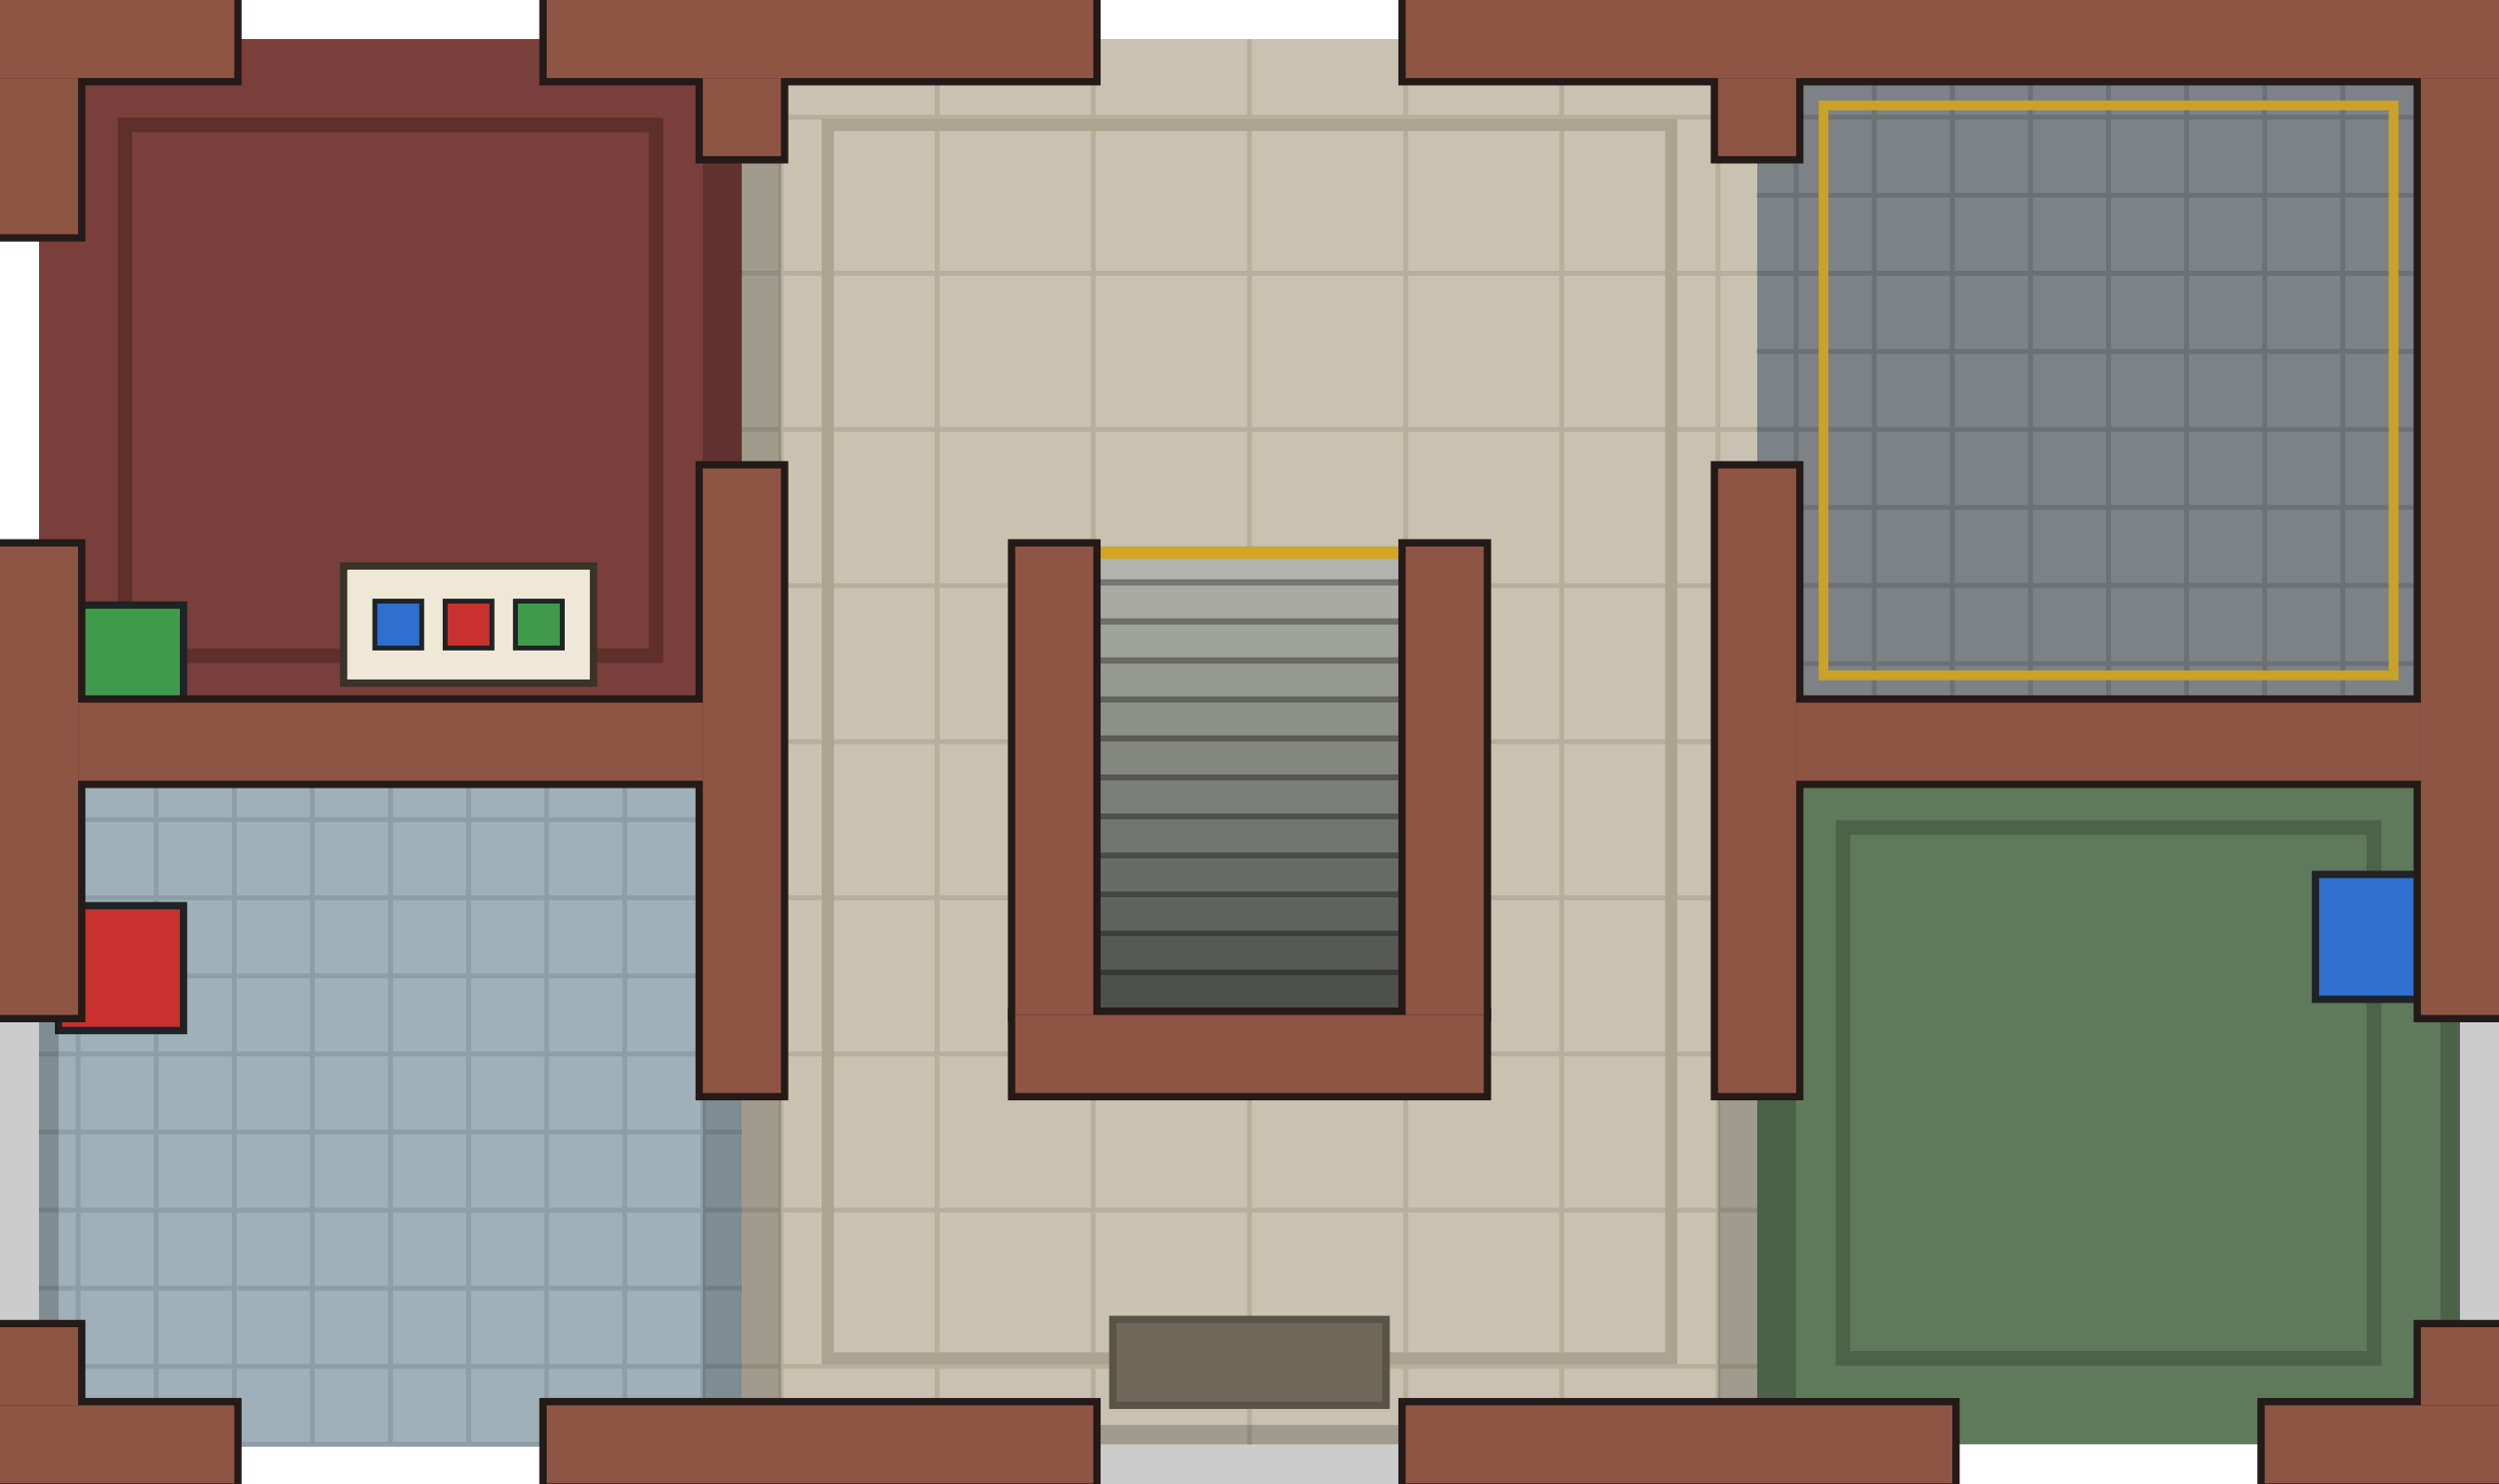
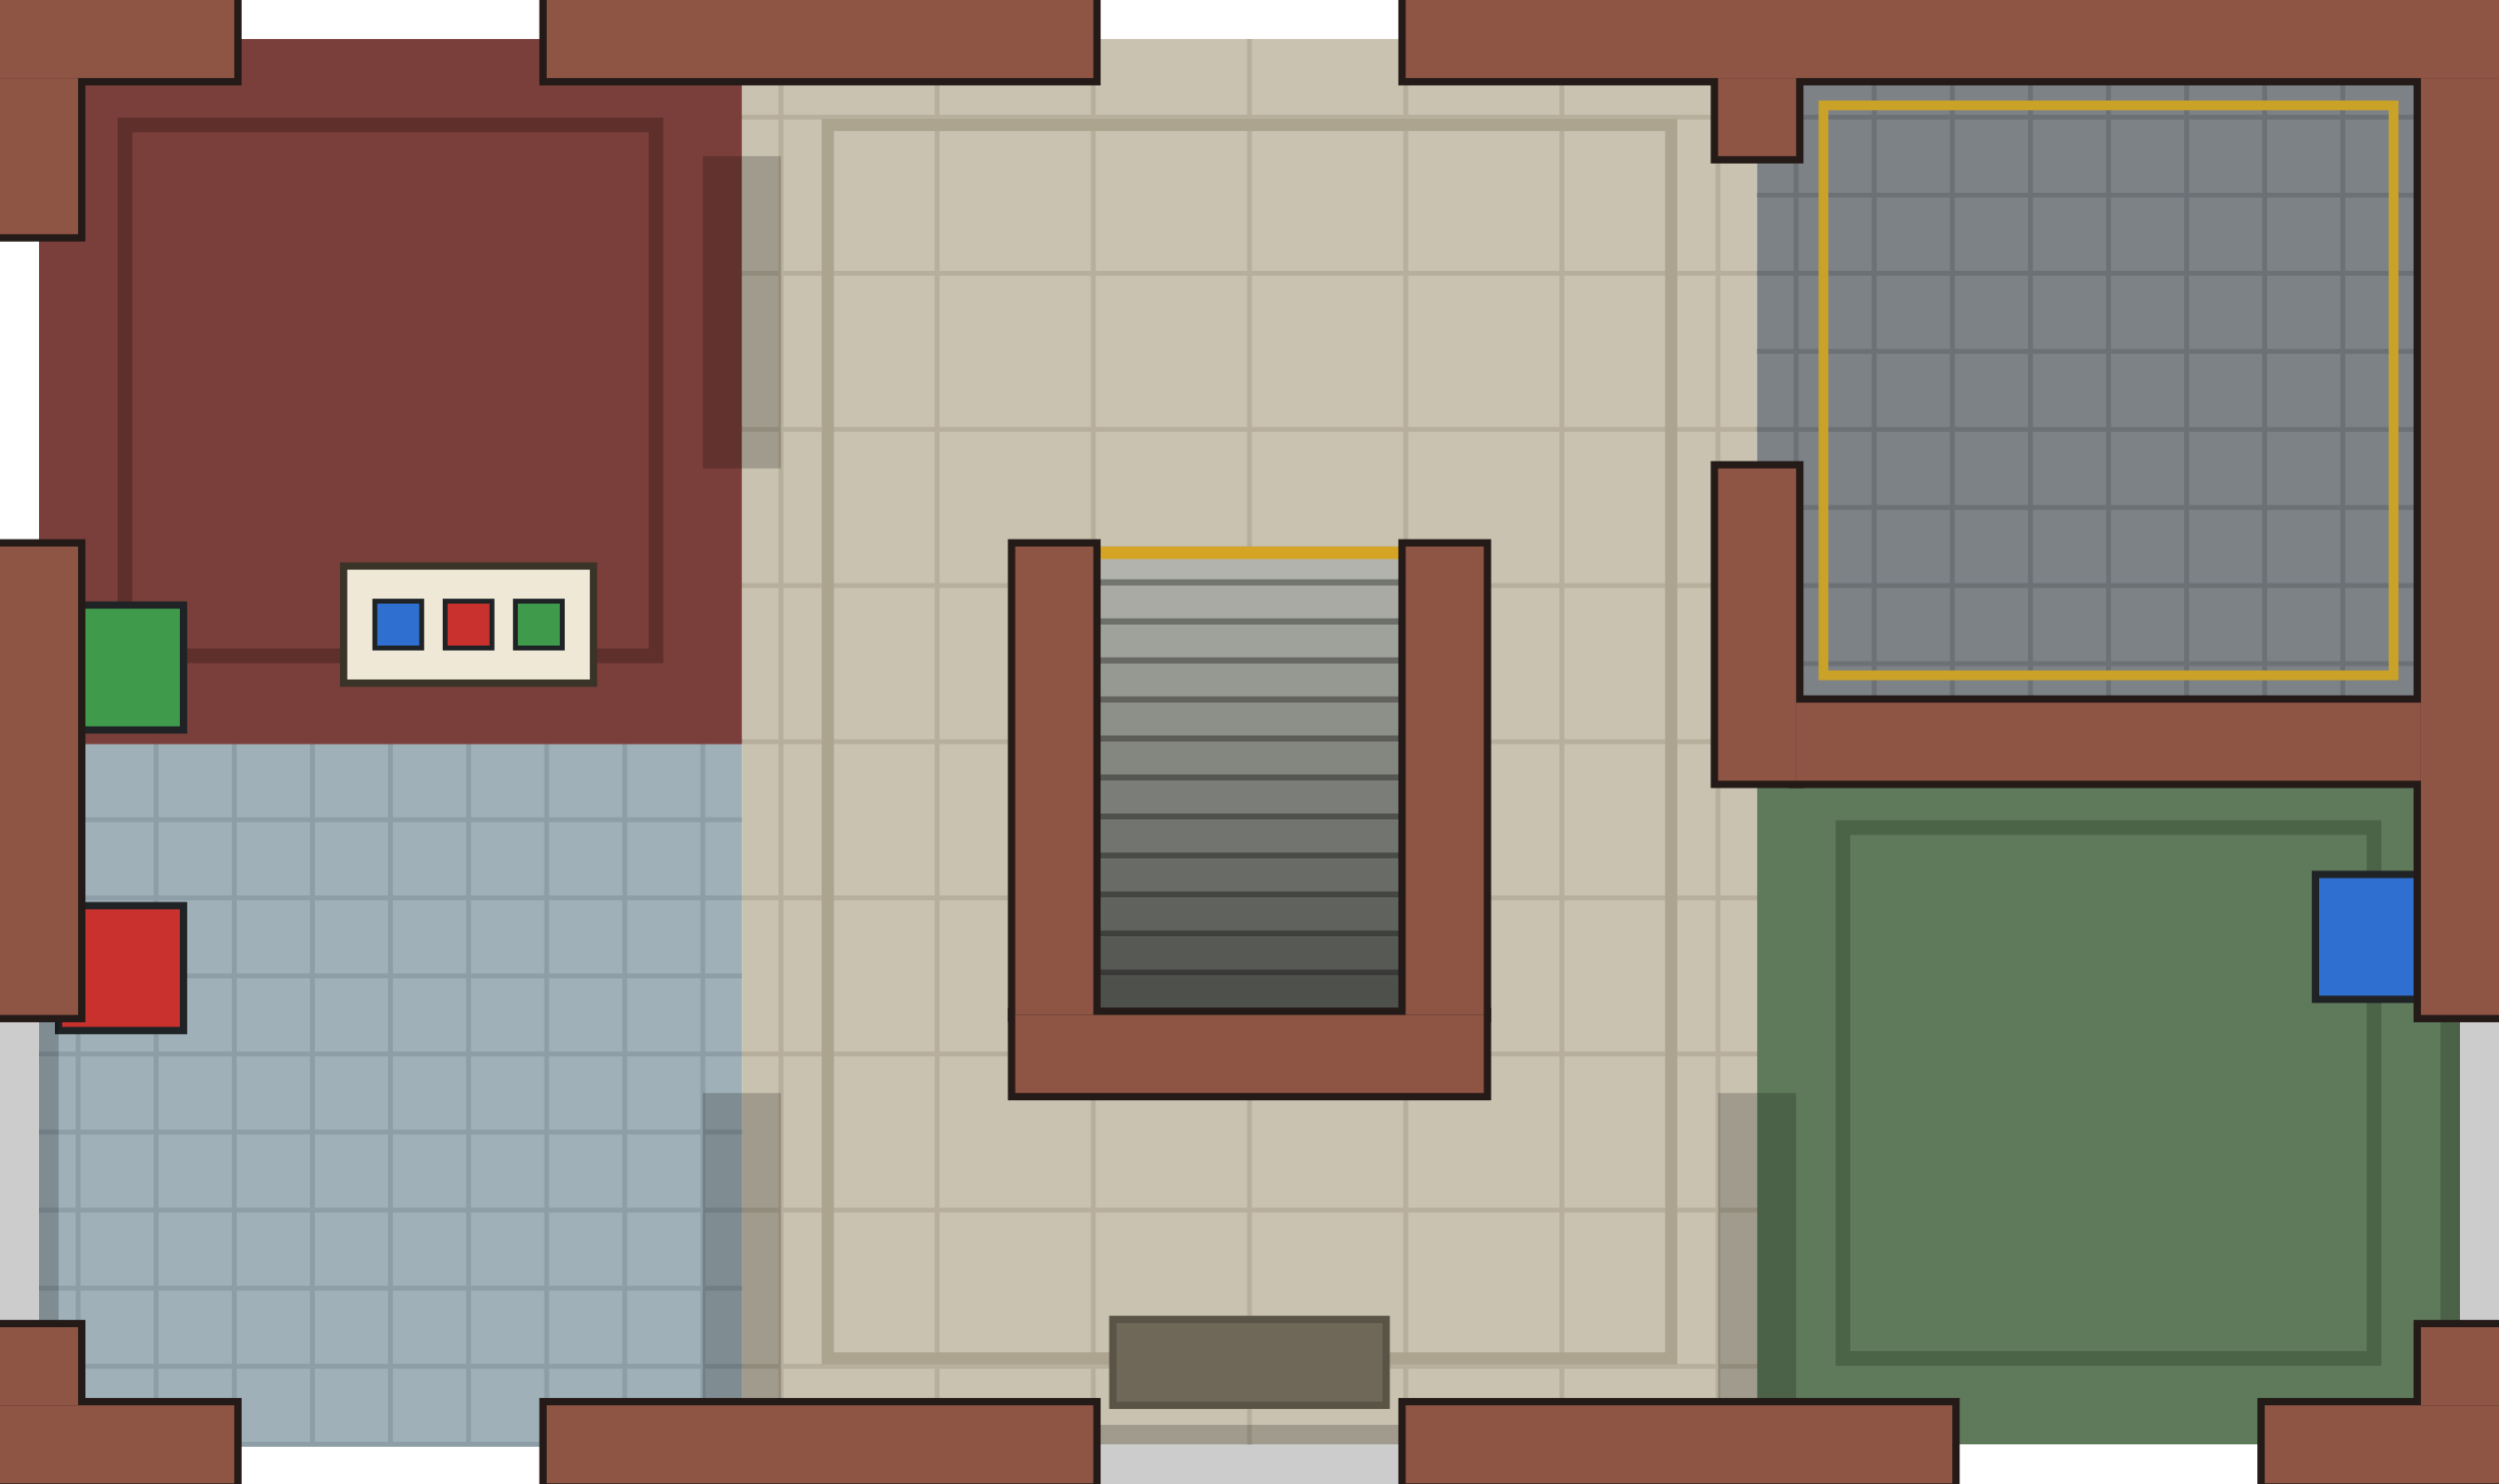
<svg xmlns="http://www.w3.org/2000/svg" width="1024" height="608" viewBox="0 0 1024 608">
  <rect x="304" y="16" width="416" height="576" fill="#c9c2b0" />
  <path d="M320 16V592M384 16V592M448 16V592M512 16V592M576 16V592M640 16V592M704 16V592M304 560H720M304 496H720M304 432H720M304 368H720M304 304H720M304 240H720M304 176H720M304 112H720M304 48H720" stroke="#b7af9c" stroke-width="2" fill="none" />
  <rect x="16" y="304" width="288" height="288" fill="#9fb0b8" />
  <path d="M32 304V592M64 304V592M96 304V592M128 304V592M160 304V592M192 304V592M224 304V592M256 304V592M288 304V592M16 592H304M16 560H304M16 528H304M16 496H304M16 464H304M16 432H304M16 400H304M16 368H304M16 336H304" stroke="#8d9ea7" stroke-width="2" fill="none" />
  <rect x="16" y="16" width="288" height="288" fill="#7a3f3a" />
  <path d="M16 304H304" stroke="#7a3f3a" stroke-width="2" fill="none" />
  <rect x="720" y="304" width="288" height="288" fill="#5f7a5a" />
  <path d="" stroke="#5f7a5a" stroke-width="2" fill="none" />
  <rect x="720" y="16" width="288" height="288" fill="#7d8287" />
  <path d="M736 16V304M768 16V304M800 16V304M832 16V304M864 16V304M896 16V304M928 16V304M960 16V304M992 16V304M720 304H1008M720 272H1008M720 240H1008M720 208H1008M720 176H1008M720 144H1008M720 112H1008M720 80H1008M720 48H1008" stroke="#6c7176" stroke-width="2" fill="none" />
  <rect x="448" y="224" width="128" height="192" fill="#8e908a" />
  <path d="M512 224V416M448 304H576" stroke="#8e908a" stroke-width="2" fill="none" />
  <rect x="339.2" y="51.2" width="345.6" height="505.6" fill="none" stroke="#ada48f" stroke-width="5" />
  <rect x="456" y="540.8" width="112" height="35.2" fill="#6f6858" stroke="#5a5447" stroke-width="3" />
  <rect x="51.2" y="51.2" width="217.6" height="217.6" fill="none" stroke="#5f2f2b" stroke-width="6" />
  <rect x="755.2" y="339.2" width="217.6" height="217.6" fill="none" stroke="#4b6347" stroke-width="6" />
  <rect x="747.2" y="43.2" width="233.6" height="233.6" fill="none" stroke="#c9a227" stroke-width="4" />
  <rect x="24" y="371.2" width="51.2" height="51.2" fill="#c8312e" stroke="#1f2326" stroke-width="3" />
  <rect x="24" y="248" width="51.2" height="51.2" fill="#3f9b4b" stroke="#1f2326" stroke-width="3" />
  <rect x="948.8" y="358.4" width="51.2" height="51.2" fill="#2f6fd0" stroke="#1f2326" stroke-width="3" />
  <rect x="140.8" y="232" width="102.4" height="48" fill="#efe8d6" stroke="#3a3328" stroke-width="3" />
  <rect x="153.6" y="246.4" width="19.2" height="19.2" fill="#2f6fd0" stroke="#1f2326" stroke-width="2" />
  <rect x="182.4" y="246.4" width="19.2" height="19.2" fill="#c8312e" stroke="#1f2326" stroke-width="2" />
  <rect x="211.2" y="246.4" width="19.2" height="19.2" fill="#3f9b4b" stroke="#1f2326" stroke-width="2" />
  <rect x="448" y="224" width="128" height="16" fill="#b1b3ac" />
  <rect x="448" y="237.44" width="128" height="2.56" fill="#00000059" />
  <rect x="448" y="240" width="128" height="16" fill="#a8aaa3" />
  <rect x="448" y="253.44" width="128" height="2.56" fill="#00000059" />
  <rect x="448" y="256" width="128" height="16" fill="#9fa19b" />
  <rect x="448" y="269.44" width="128" height="2.56" fill="#00000059" />
  <rect x="448" y="272" width="128" height="16" fill="#969892" />
  <rect x="448" y="285.44" width="128" height="2.56" fill="#00000059" />
  <rect x="448" y="288" width="128" height="16" fill="#8d8f89" />
  <rect x="448" y="301.44" width="128" height="2.56" fill="#00000059" />
  <rect x="448" y="304" width="128" height="16" fill="#848680" />
  <rect x="448" y="317.44" width="128" height="2.56" fill="#00000059" />
  <rect x="448" y="320" width="128" height="16" fill="#7b7d78" />
  <rect x="448" y="333.44" width="128" height="2.56" fill="#00000059" />
  <rect x="448" y="336" width="128" height="16" fill="#72746f" />
  <rect x="448" y="349.44" width="128" height="2.56" fill="#00000059" />
  <rect x="448" y="352" width="128" height="16" fill="#696b66" />
  <rect x="448" y="365.44" width="128" height="2.56" fill="#00000059" />
  <rect x="448" y="368" width="128" height="16" fill="#60625d" />
  <rect x="448" y="381.44" width="128" height="2.56" fill="#00000059" />
  <rect x="448" y="384" width="128" height="16" fill="#575955" />
  <rect x="448" y="397.44" width="128" height="2.56" fill="#00000059" />
  <rect x="448" y="400" width="128" height="16" fill="#4e504c" />
  <rect x="448" y="413.44" width="128" height="2.56" fill="#00000059" />
  <rect x="448" y="224" width="128" height="5.12" fill="#d6a425" />
  <rect x="448" y="584" width="128" height="32" fill="#00000033" />
  <rect x="-8" y="416" width="32" height="128" fill="#00000033" />
  <rect x="1000" y="416" width="32" height="128" fill="#00000033" />
  <rect x="288" y="448" width="32" height="128" fill="#00000033" />
  <rect x="288" y="64" width="32" height="128" fill="#00000033" />
  <rect x="704" y="448" width="32" height="128" fill="#00000033" />
  <rect x="-3" y="573" width="102" height="38" fill="#241a17" />
  <rect x="221" y="573" width="230" height="38" fill="#241a17" />
  <rect x="573" y="573" width="230" height="38" fill="#241a17" />
  <rect x="925" y="573" width="102" height="38" fill="#241a17" />
  <rect x="-3" y="-3" width="102" height="38" fill="#241a17" />
  <rect x="221" y="-3" width="230" height="38" fill="#241a17" />
  <rect x="573" y="-3" width="454" height="38" fill="#241a17" />
  <rect x="-3" y="541" width="38" height="38" fill="#241a17" />
  <rect x="-3" y="221" width="38" height="198" fill="#241a17" />
  <rect x="-3" y="29" width="38" height="70" fill="#241a17" />
  <rect x="989" y="541" width="38" height="38" fill="#241a17" />
  <rect x="989" y="29" width="38" height="390" fill="#241a17" />
-   <rect x="285" y="189" width="38" height="262" fill="#241a17" />
-   <rect x="285" y="29" width="38" height="38" fill="#241a17" />
-   <rect x="701" y="189" width="38" height="262" fill="#241a17" />
+   <rect x="701" y="189" width="38" height="134" fill="#241a17" />
  <rect x="701" y="29" width="38" height="38" fill="#241a17" />
-   <rect x="29" y="285" width="262" height="38" fill="#241a17" />
  <rect x="733" y="285" width="262" height="38" fill="#241a17" />
  <rect x="413" y="413" width="198" height="38" fill="#241a17" />
  <rect x="413" y="221" width="38" height="198" fill="#241a17" />
  <rect x="573" y="221" width="38" height="198" fill="#241a17" />
  <rect x="0" y="576" width="96" height="32" fill="#8e5444" />
  <rect x="224" y="576" width="224" height="32" fill="#8e5444" />
  <rect x="576" y="576" width="224" height="32" fill="#8e5444" />
  <rect x="928" y="576" width="96" height="32" fill="#8e5444" />
  <rect x="0" y="0" width="96" height="32" fill="#8e5444" />
  <rect x="224" y="0" width="224" height="32" fill="#8e5444" />
  <rect x="576" y="0" width="448" height="32" fill="#8e5444" />
  <rect x="0" y="544" width="32" height="32" fill="#8e5444" />
  <rect x="0" y="224" width="32" height="192" fill="#8e5444" />
  <rect x="0" y="32" width="32" height="64" fill="#8e5444" />
  <rect x="992" y="544" width="32" height="32" fill="#8e5444" />
  <rect x="992" y="32" width="32" height="384" fill="#8e5444" />
-   <rect x="288" y="192" width="32" height="256" fill="#8e5444" />
-   <rect x="288" y="32" width="32" height="32" fill="#8e5444" />
-   <rect x="704" y="192" width="32" height="256" fill="#8e5444" />
+   <rect x="704" y="192" width="32" height="128" fill="#8e5444" />
  <rect x="704" y="32" width="32" height="32" fill="#8e5444" />
-   <rect x="32" y="288" width="256" height="32" fill="#8e5444" />
  <rect x="736" y="288" width="256" height="32" fill="#8e5444" />
  <rect x="416" y="416" width="192" height="32" fill="#8e5444" />
  <rect x="416" y="224" width="32" height="192" fill="#8e5444" />
  <rect x="576" y="224" width="32" height="192" fill="#8e5444" />
</svg>
